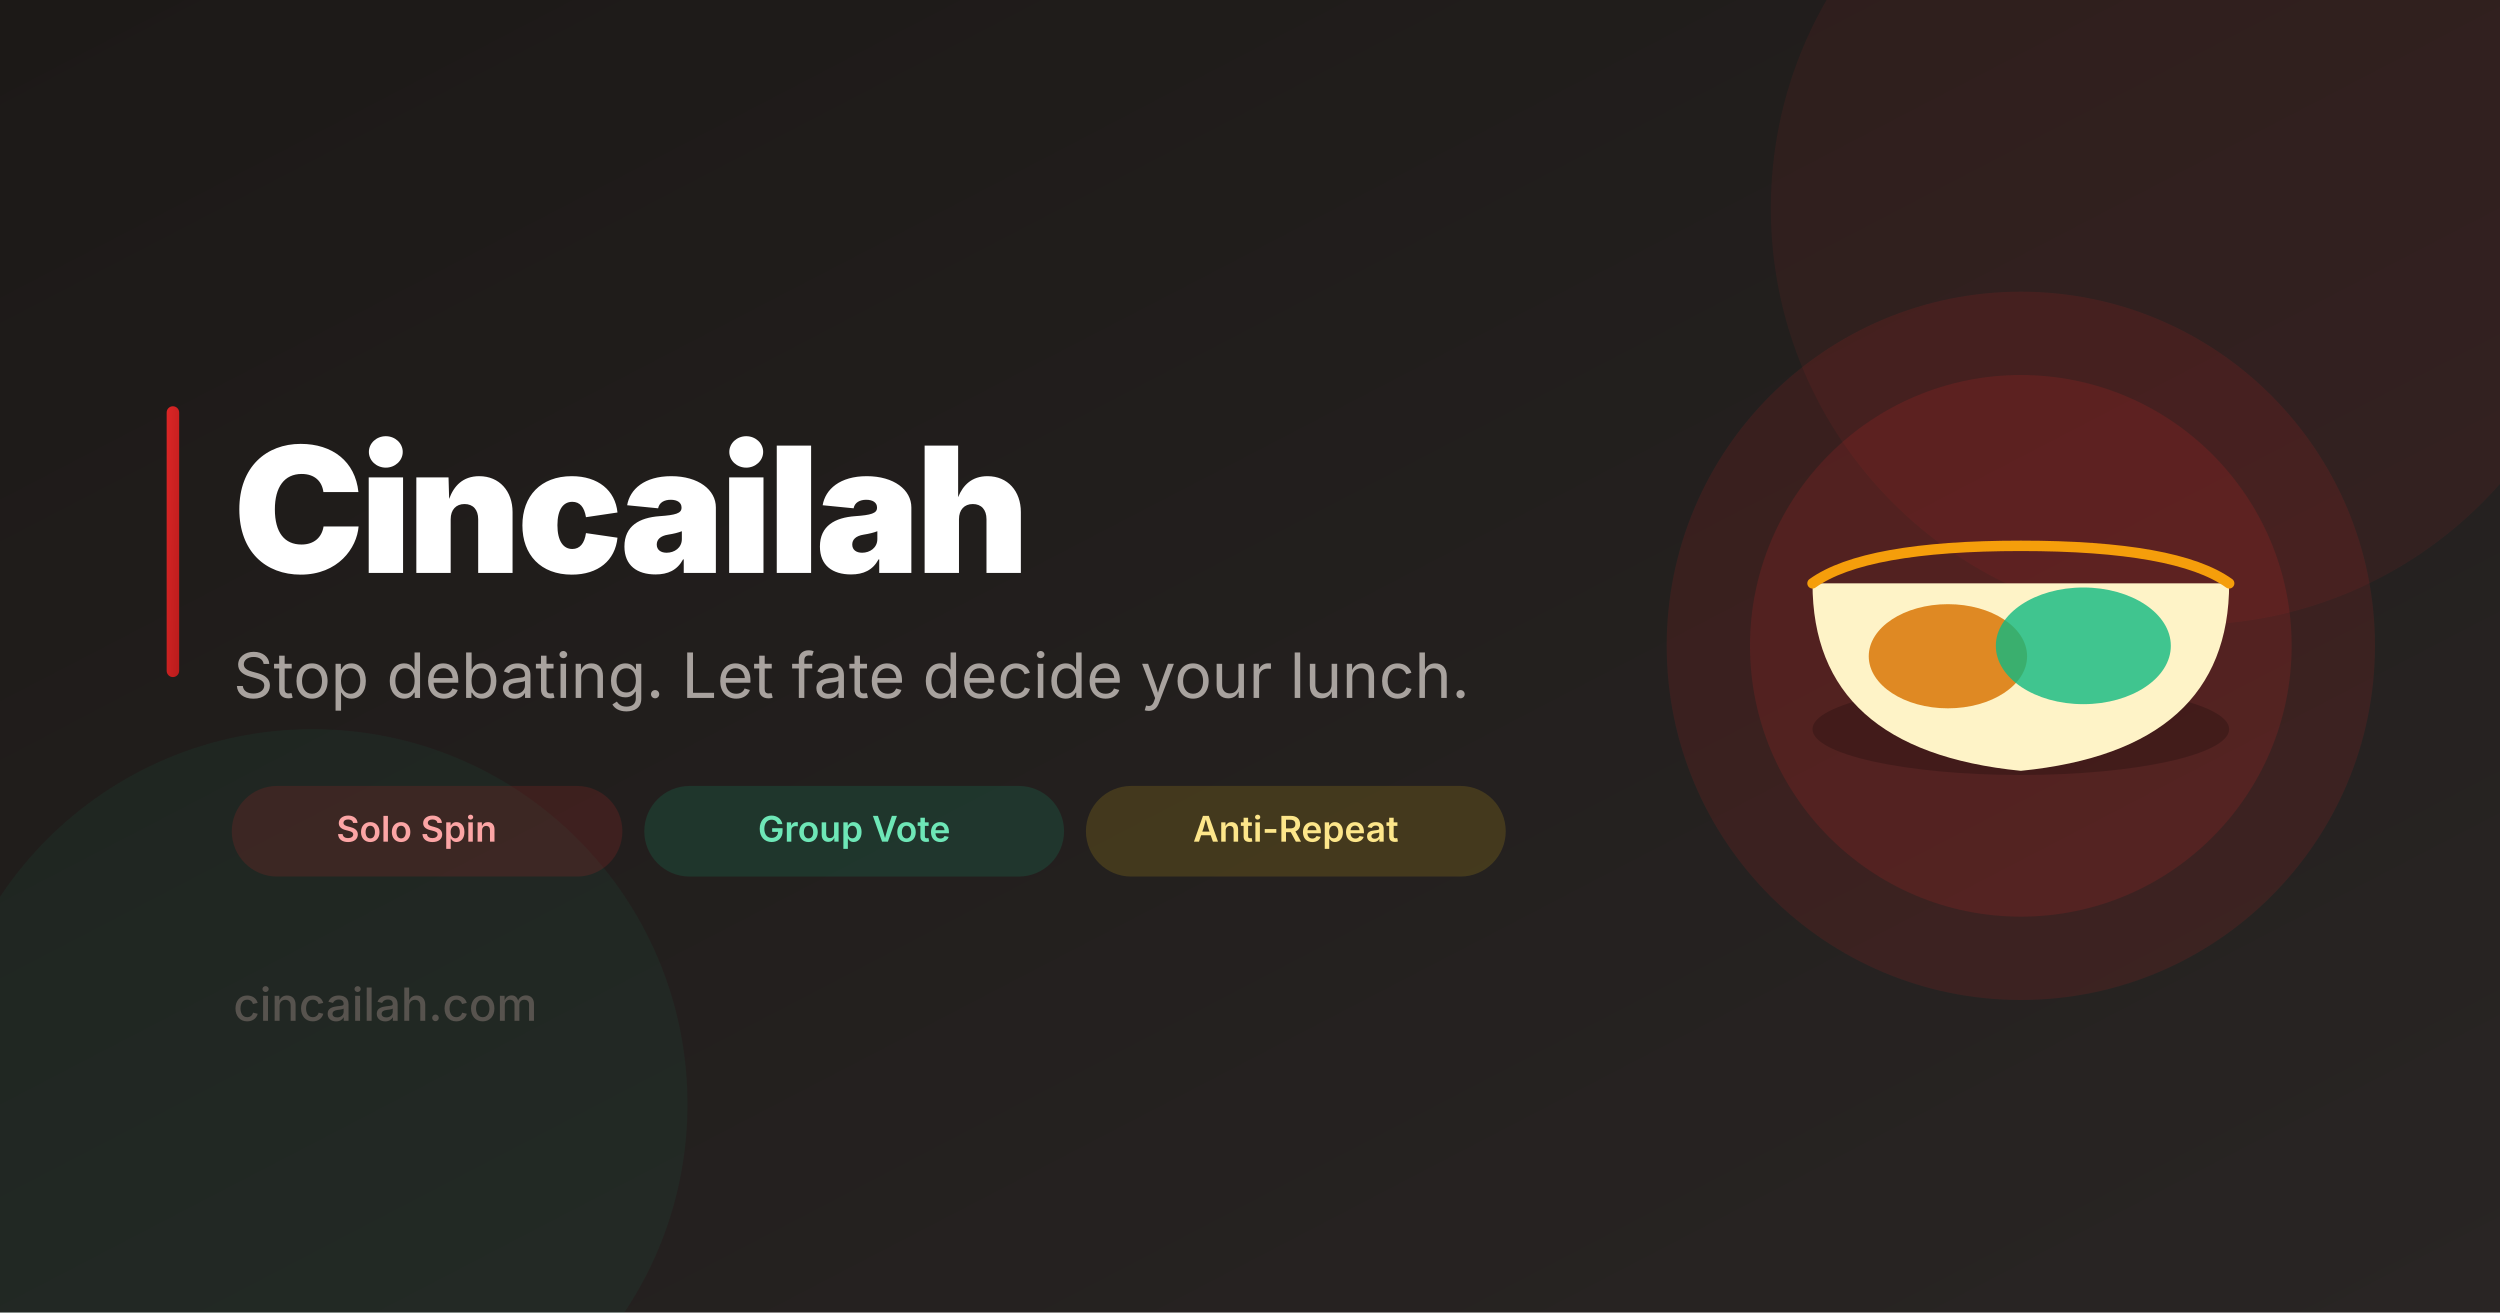
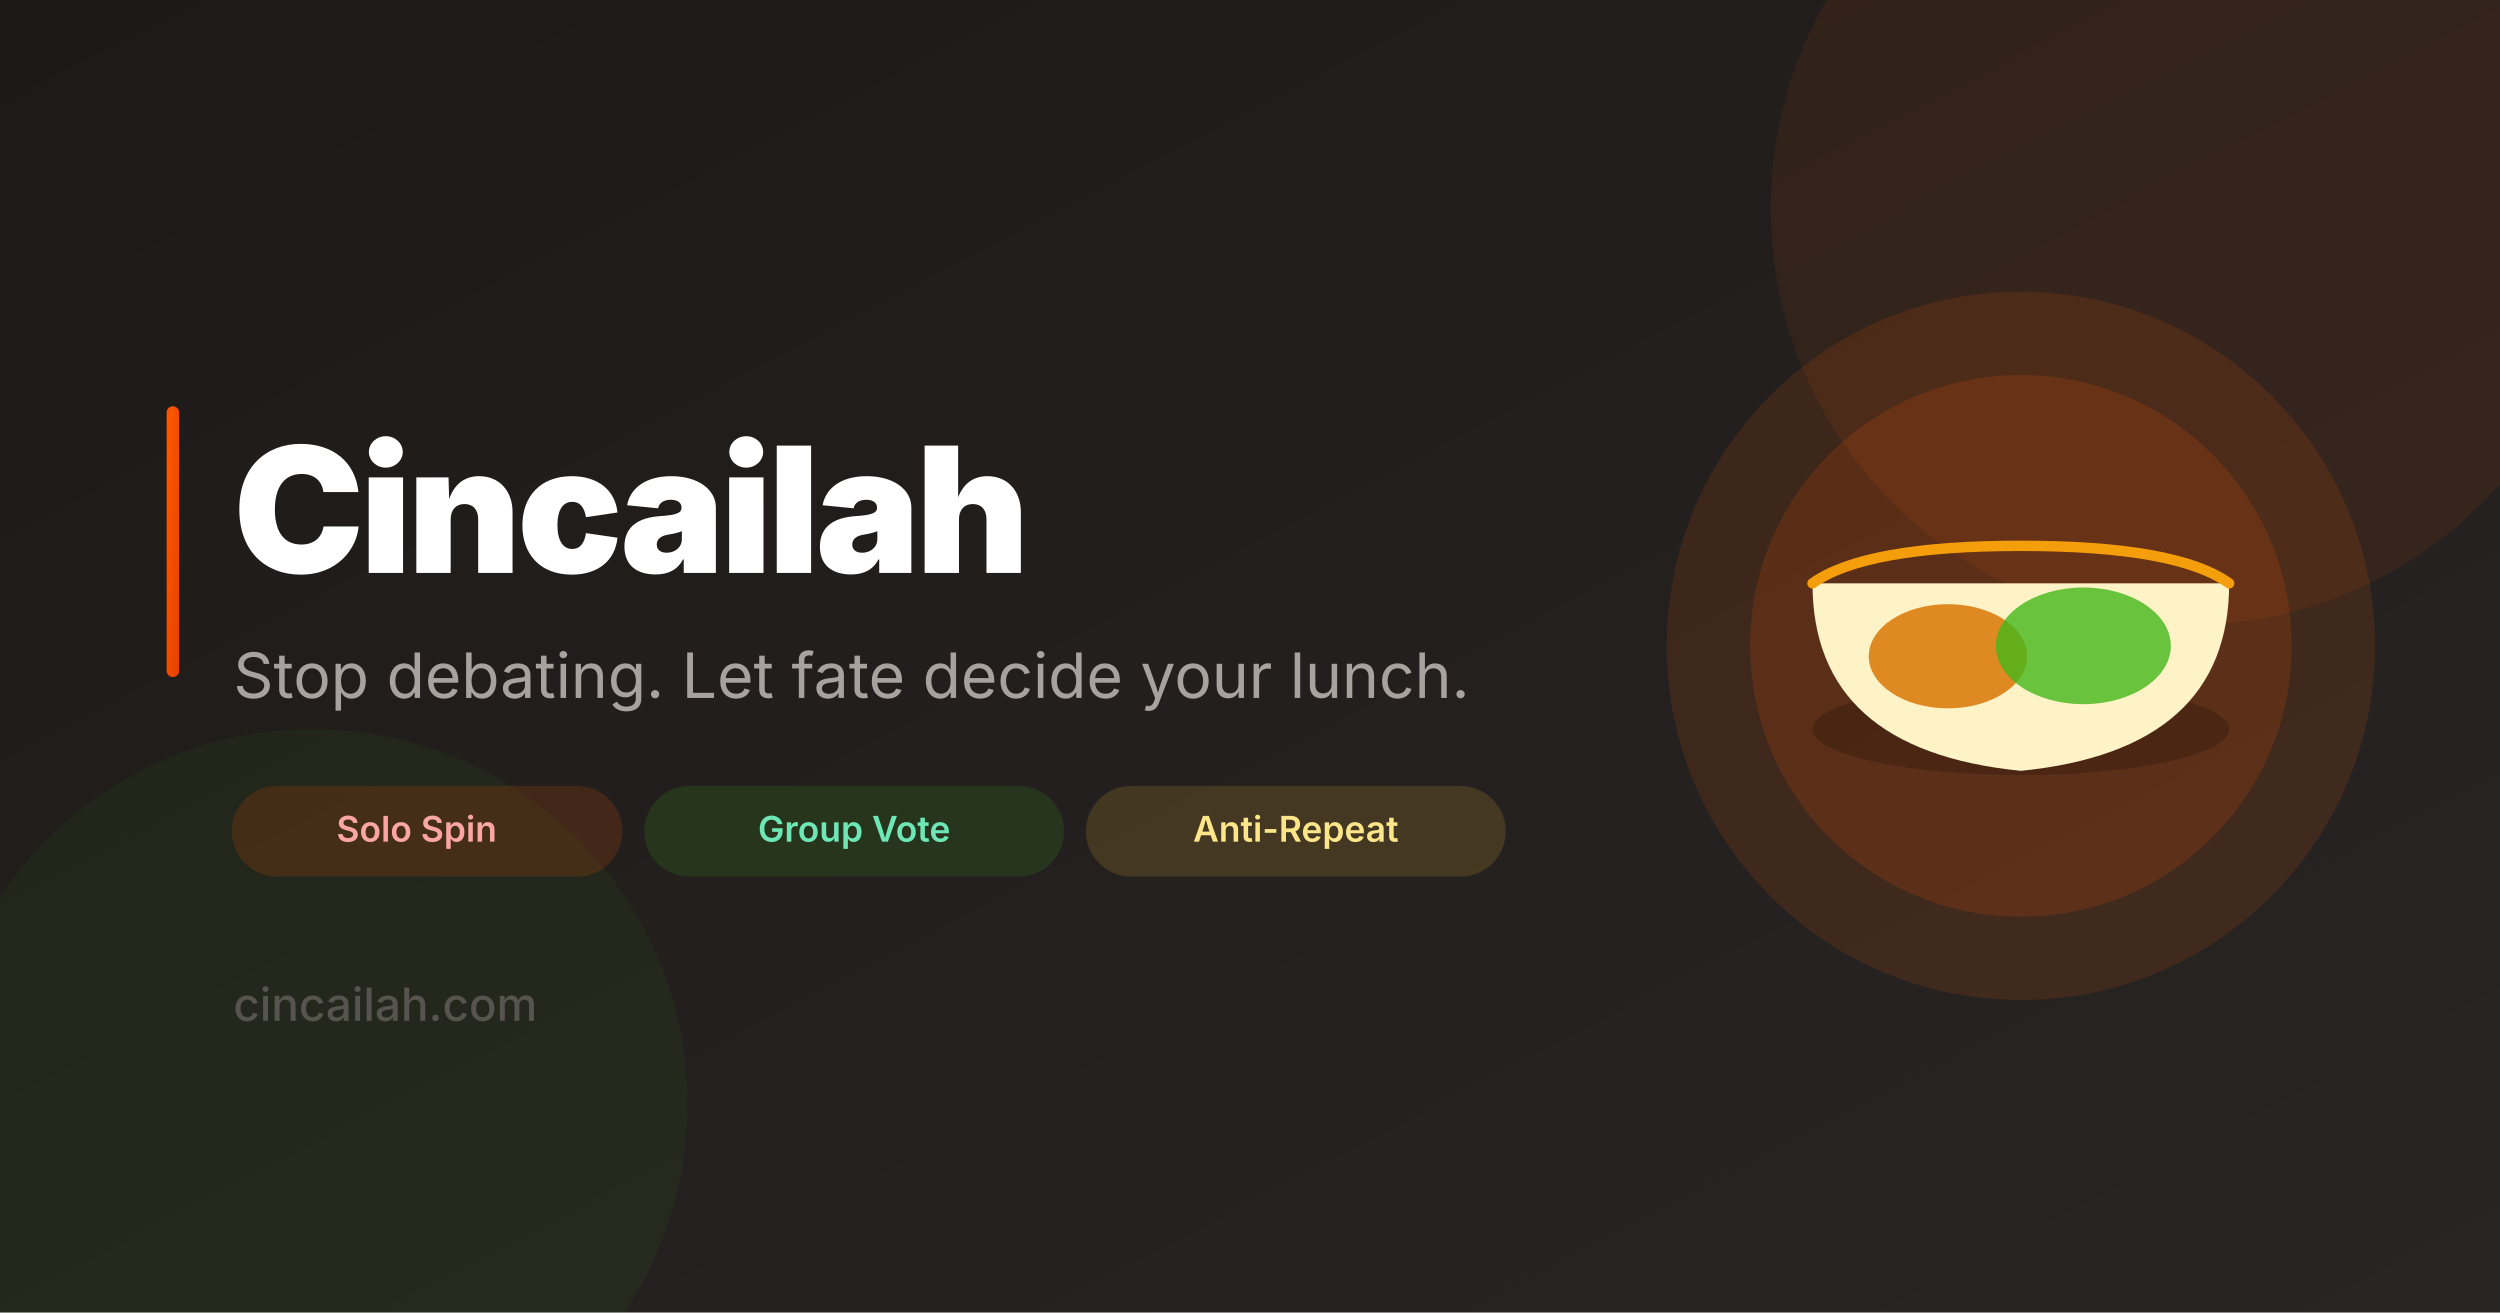
<svg xmlns="http://www.w3.org/2000/svg" viewBox="0 0 1200 630" width="1200" height="630">
  <defs>
    <linearGradient id="bg" x1="0%" y1="0%" x2="100%" y2="100%">
      <stop offset="0%" style="stop-color:#1C1917" />
      <stop offset="100%" style="stop-color:#292524" />
    </linearGradient>
    <linearGradient id="redg" x1="0%" y1="0%" x2="100%" y2="100%">
-       <stop offset="0%" style="stop-color:#DC2626" />
-       <stop offset="100%" style="stop-color:#B91C1C" />
+       <stop offset="0%" style="stop-color:#FF5A00" />
+       <stop offset="100%" style="stop-color:#E64000" />
    </linearGradient>
  </defs>
  <rect width="1200" height="630" fill="url(#bg)" />
-   <circle cx="1050" cy="100" r="200" fill="#DC2626" opacity="0.08" />
-   <circle cx="150" cy="530" r="180" fill="#10B981" opacity="0.06" />
+   <circle cx="1050" cy="100" r="200" fill="#FF5A00" opacity="0.08" />
+   <circle cx="150" cy="530" r="180" fill="#45B619" opacity="0.06" />
  <rect x="80" y="195" width="6" height="130" rx="3" fill="url(#redg)" />
-   <circle cx="970" cy="310" r="170" fill="#DC2626" opacity="0.12" />
-   <circle cx="970" cy="310" r="130" fill="#DC2626" opacity="0.15" />
+   <circle cx="970" cy="310" r="170" fill="#FF5A00" opacity="0.12" />
+   <circle cx="970" cy="310" r="130" fill="#FF5A00" opacity="0.15" />
  <ellipse cx="970" cy="350" rx="100" ry="22" fill="rgba(0,0,0,0.2)" />
  <path d="M870 280 Q870 360 970 370 Q1070 360 1070 280 Z" fill="#FEF3C7" />
  <path d="M870 280 Q895 262 970 262 Q1045 262 1070 280" fill="none" stroke="#F59E0B" stroke-width="5" stroke-linecap="round" />
  <ellipse cx="935" cy="315" rx="38" ry="25" fill="#D97706" opacity="0.85" />
-   <ellipse cx="1000" cy="310" rx="42" ry="28" fill="#10B981" opacity="0.80" />
+   <ellipse cx="1000" cy="310" rx="42" ry="28" fill="#45B619" opacity="0.80" />
  <text x="112" y="275" font-family="Inter, Arial, sans-serif" font-size="84" font-weight="900" fill="white" letter-spacing="-2">Cincailah</text>
  <text x="112" y="335" font-family="Inter, Arial, sans-serif" font-size="30" font-weight="400" fill="#A8A29E">Stop debating. Let fate decide your lunch.</text>
-   <rect x="112" y="378" width="186" height="42" rx="21" fill="#DC2626" opacity="0.15" stroke="#DC2626" stroke-width="1.5" />
+   <rect x="112" y="378" width="186" height="42" rx="21" fill="#FF5A00" opacity="0.15" stroke="#FF5A00" stroke-width="1.5" />
  <text x="200" y="404" font-family="Inter, Arial, sans-serif" font-size="17" font-weight="600" fill="#FCA5A5" text-anchor="middle">Solo Spin</text>
-   <rect x="310" y="378" width="200" height="42" rx="21" fill="#10B981" opacity="0.15" stroke="#10B981" stroke-width="1.5" />
+   <rect x="310" y="378" width="200" height="42" rx="21" fill="#45B619" opacity="0.15" stroke="#45B619" stroke-width="1.5" />
  <text x="410" y="404" font-family="Inter, Arial, sans-serif" font-size="17" font-weight="600" fill="#6EE7B7" text-anchor="middle">Group Vote</text>
-   <rect x="522" y="378" width="200" height="42" rx="21" fill="#FACC15" opacity="0.15" stroke="#FACC15" stroke-width="1.5" />
+   <rect x="522" y="378" width="200" height="42" rx="21" fill="#FFC233" opacity="0.15" stroke="#FFC233" stroke-width="1.5" />
  <text x="622" y="404" font-family="Inter, Arial, sans-serif" font-size="17" font-weight="600" fill="#FDE68A" text-anchor="middle">Anti-Repeat</text>
  <text x="112" y="490" font-family="Inter, Arial, sans-serif" font-size="22" font-weight="500" fill="#57534E">cincailah.com</text>
</svg>
